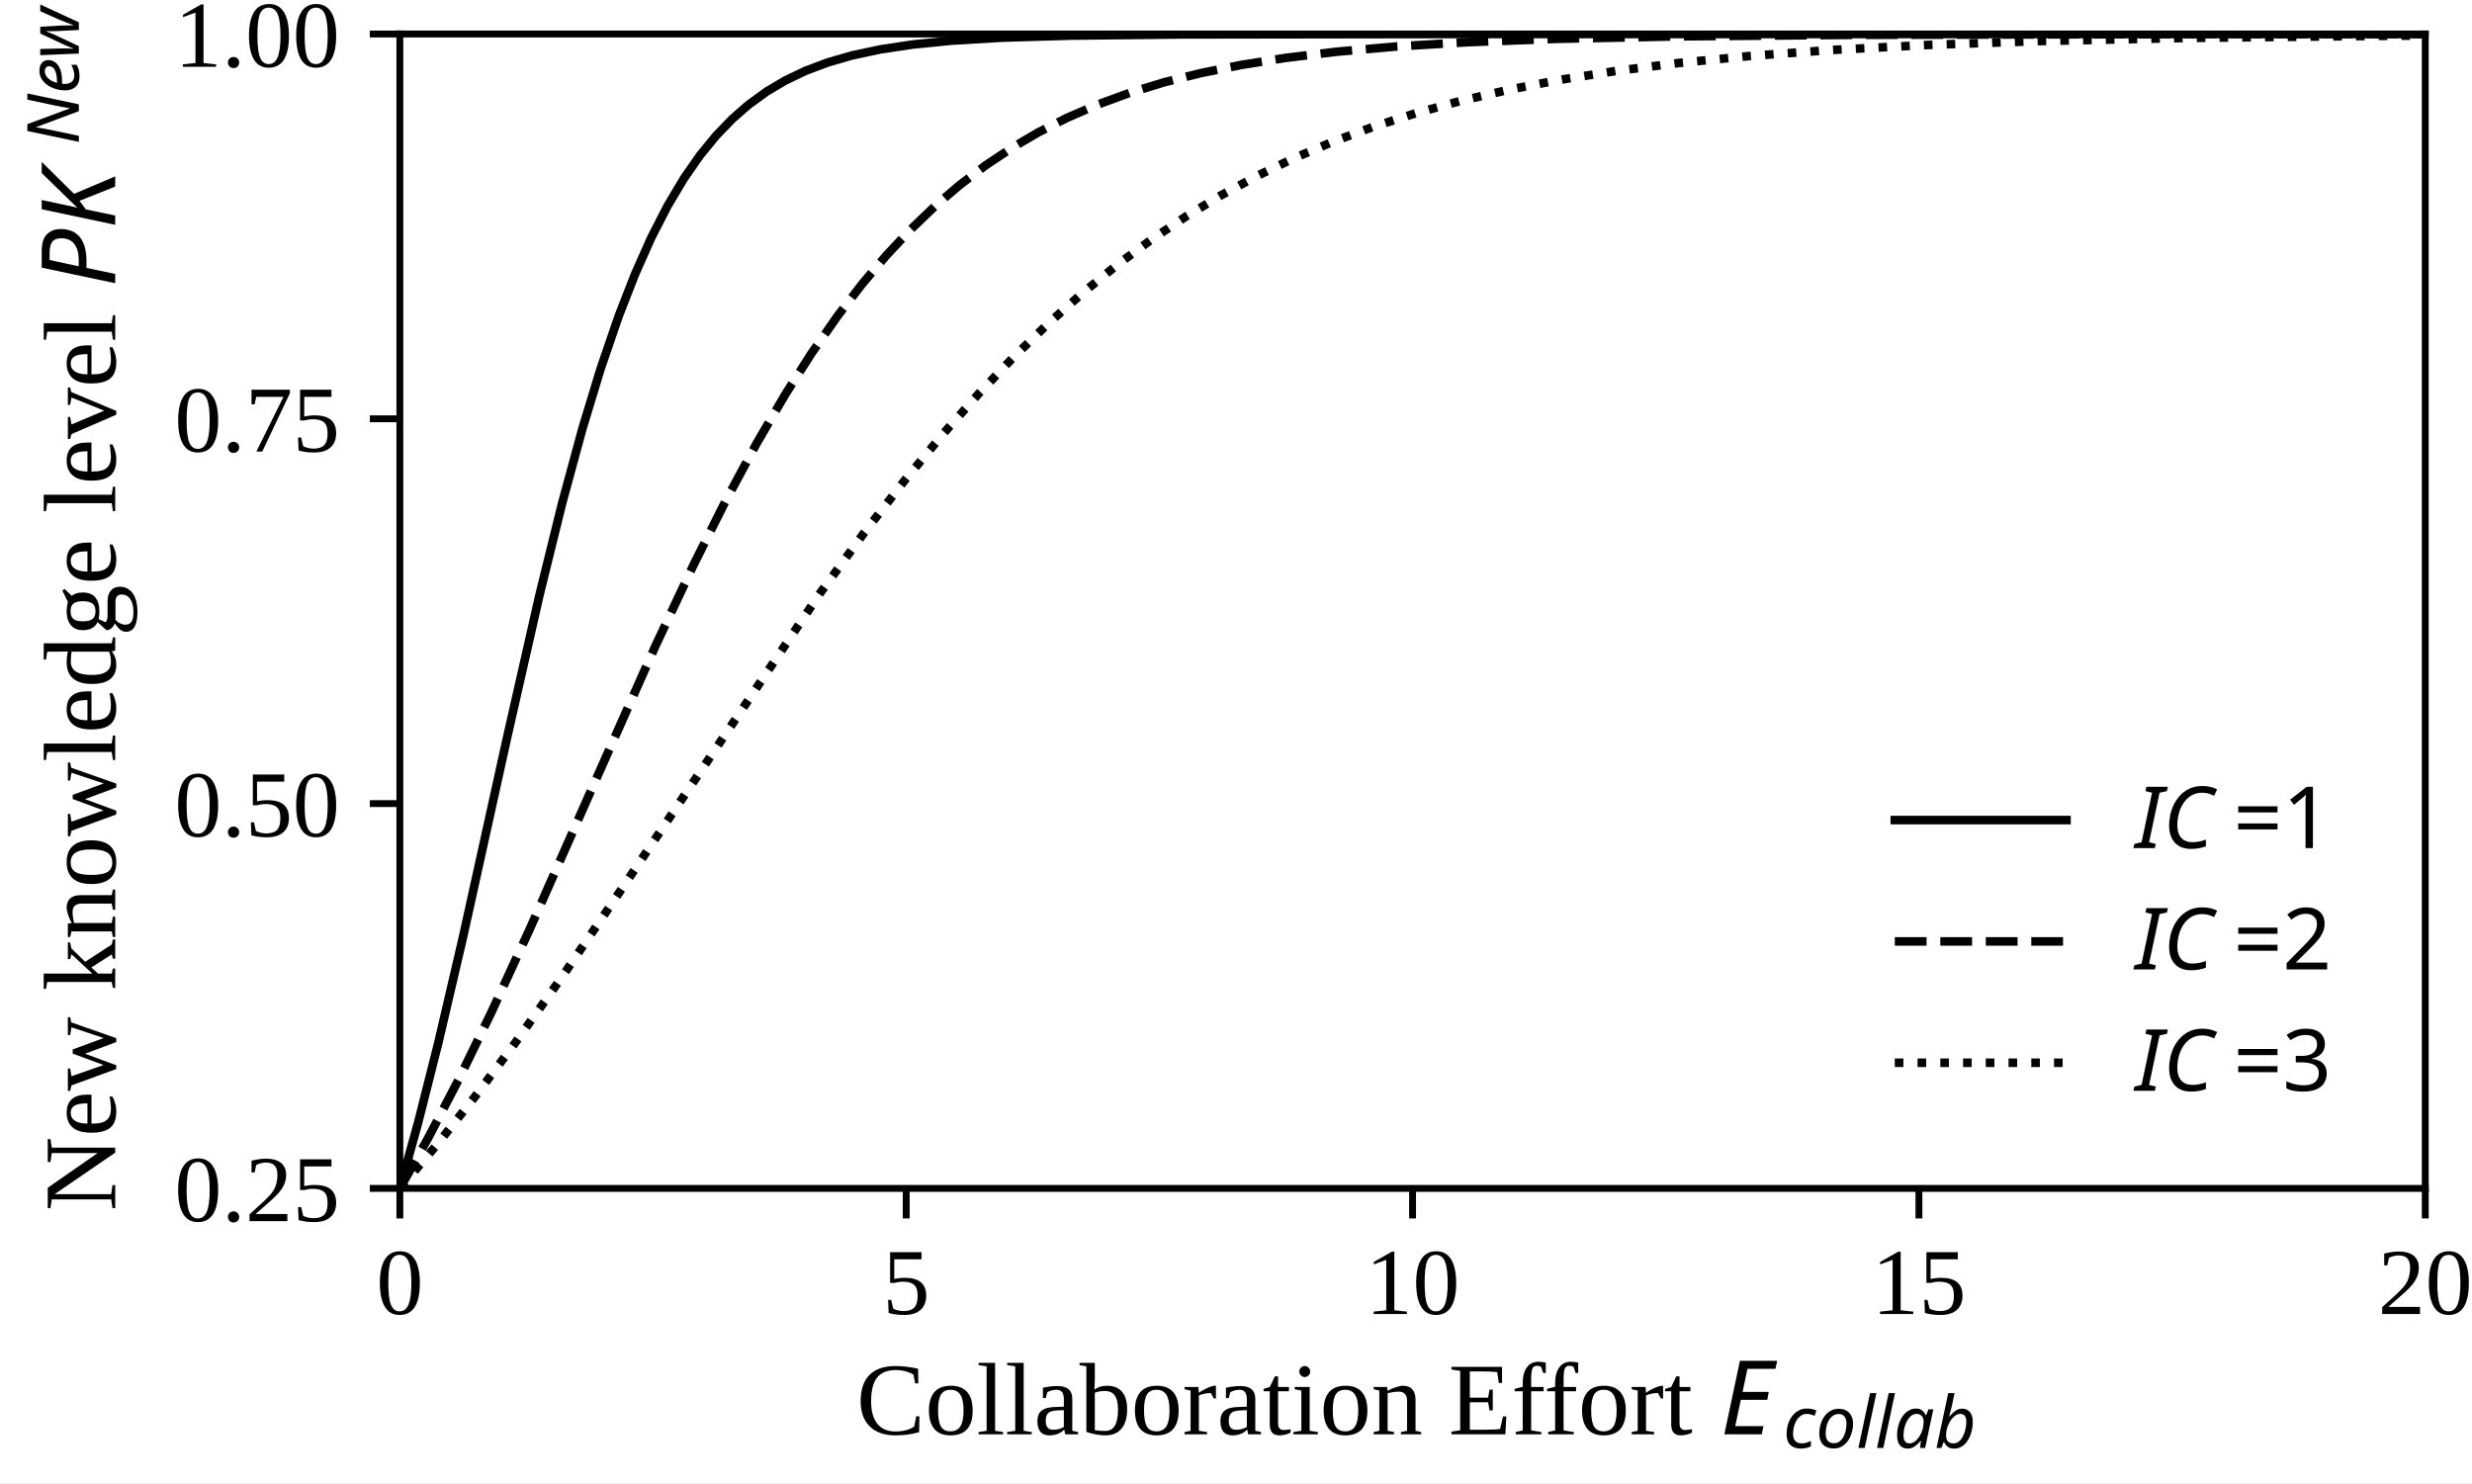
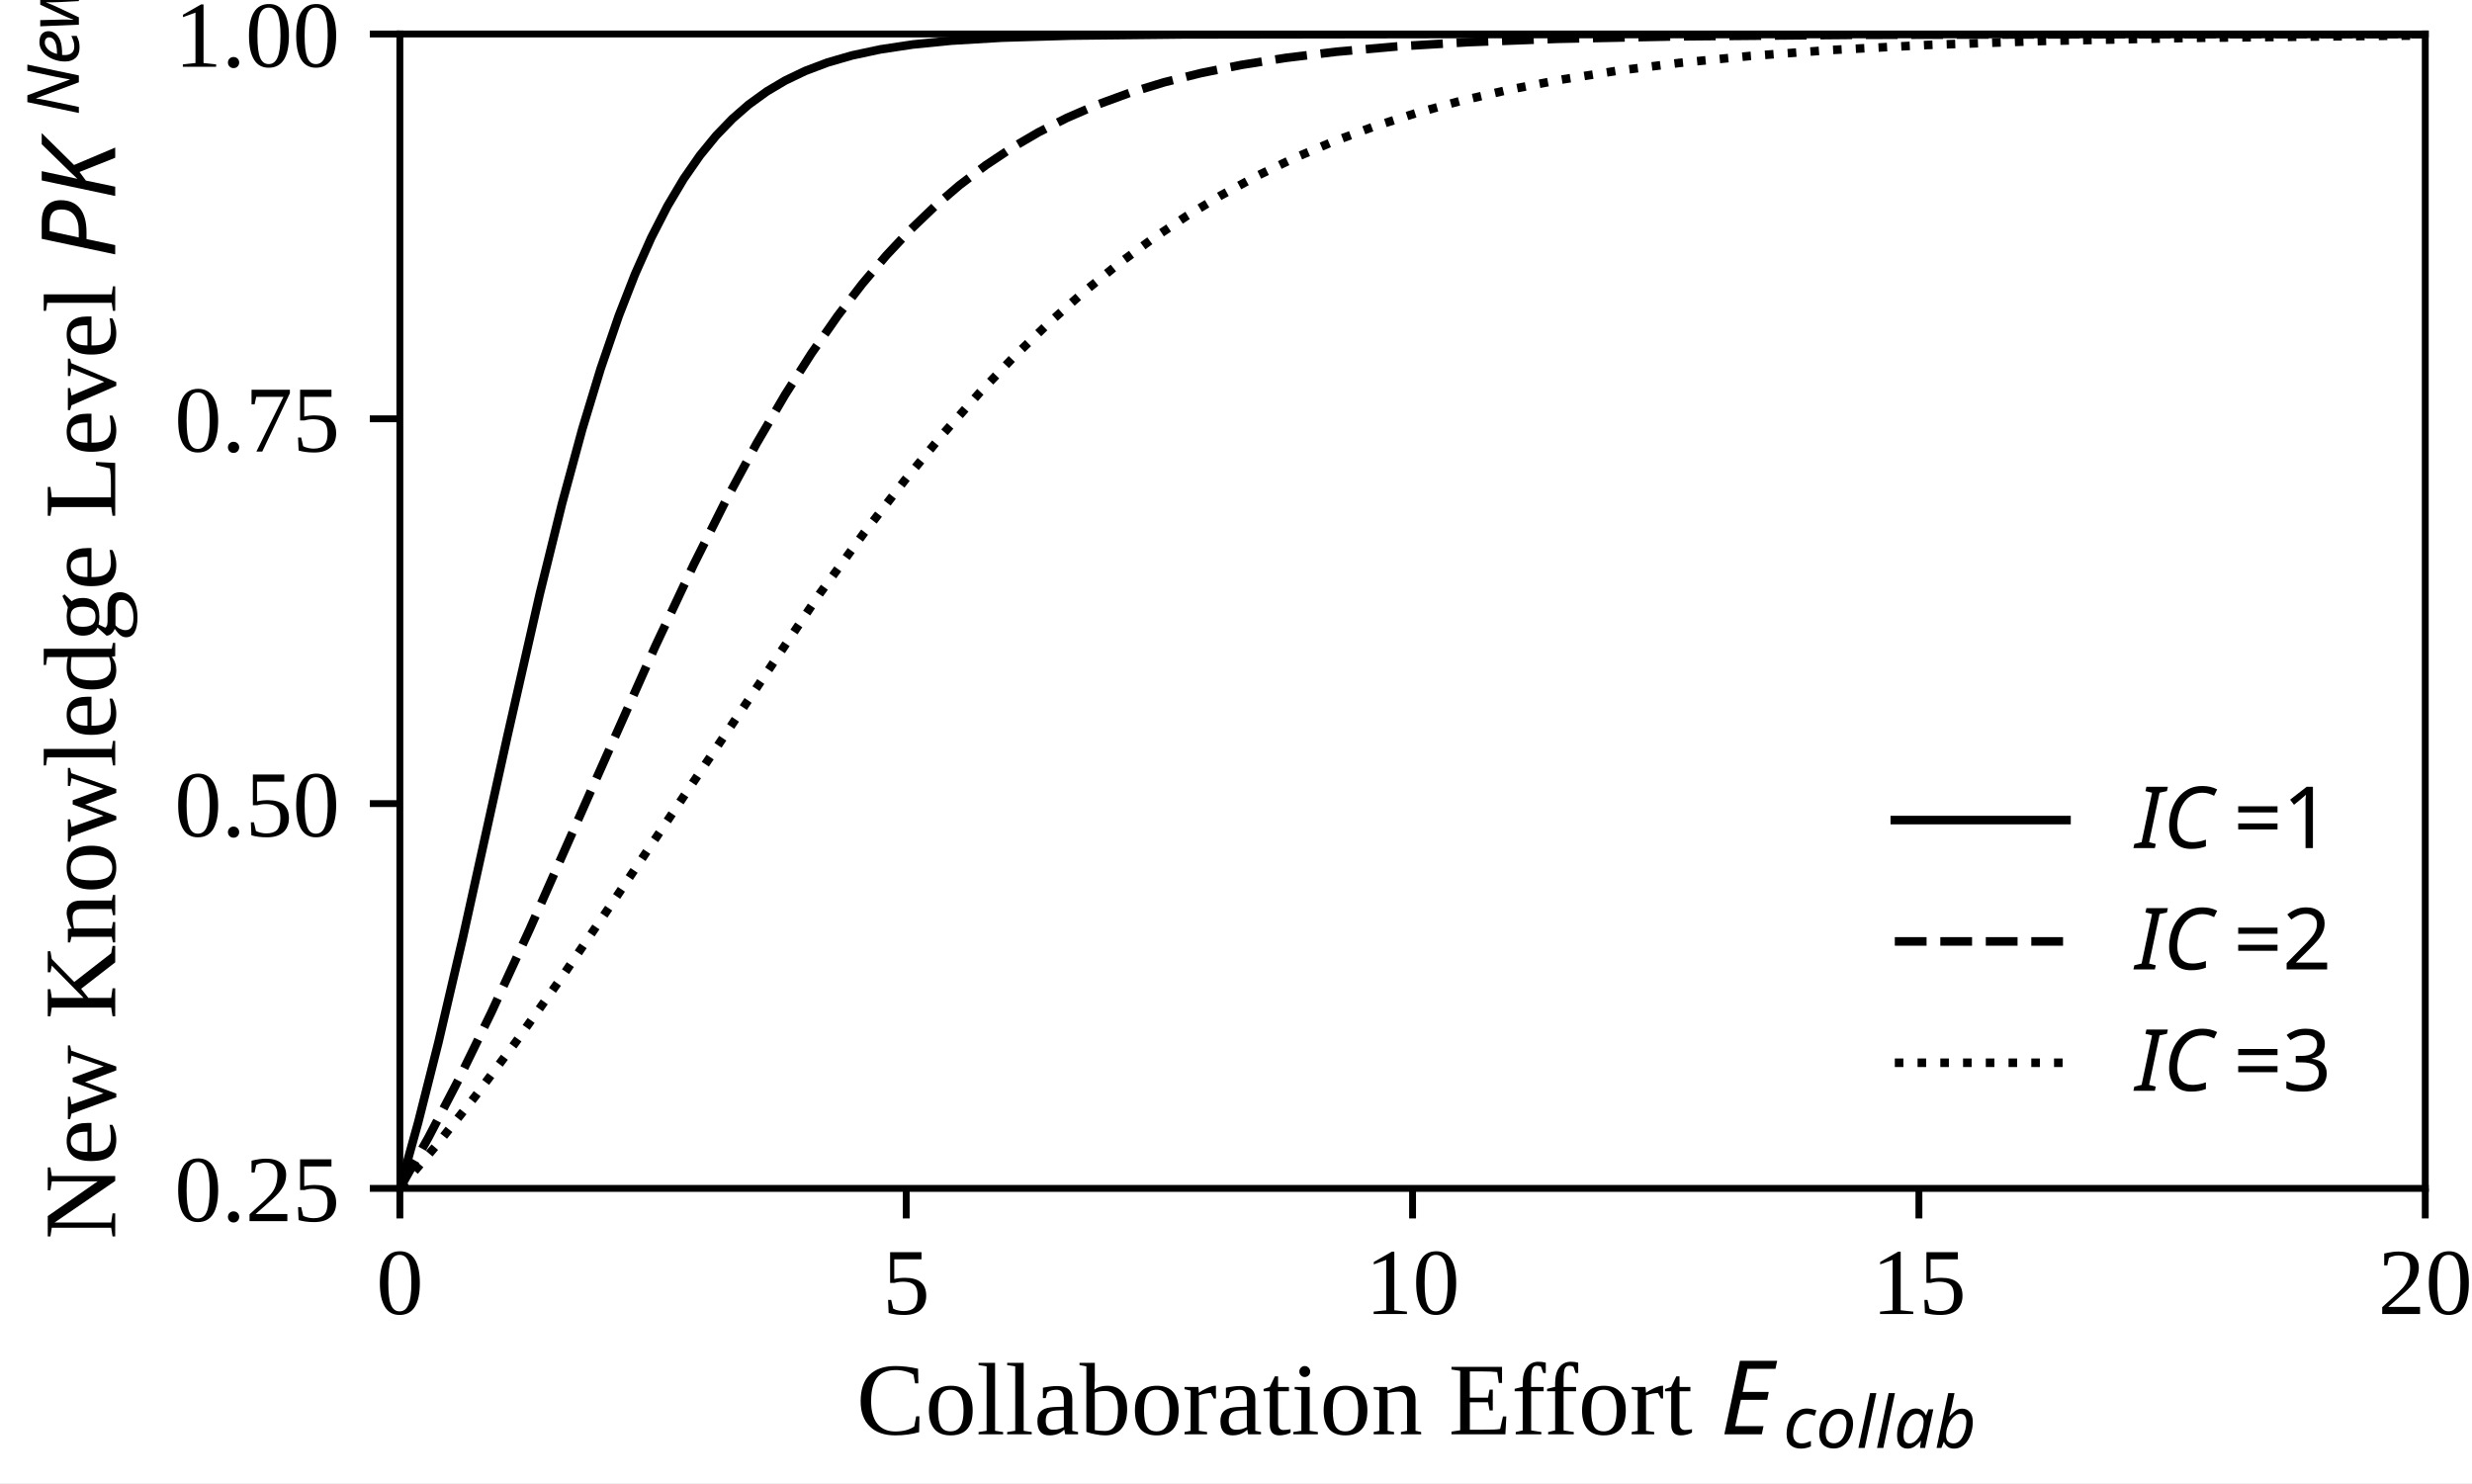
<svg xmlns="http://www.w3.org/2000/svg" xmlns:xlink="http://www.w3.org/1999/xlink" width="288pt" height="172.8pt" viewBox="0 0 288 172.8" version="1.1">
  <defs>
    <style type="text/css">*{stroke-linejoin: round; stroke-linecap: butt}</style>
  </defs>
  <g id="figure_1">
    <g id="patch_1">
      <path d="M 0 172.8  L 288 172.8  L 288 0  L 0 0  z " style="fill: #ffffff" />
    </g>
    <g id="axes_1">
      <g id="patch_2">
        <path d="M 46.586 138.472  L 282.555 138.472  L 282.555 3.96  L 46.586 3.96  z " style="fill: #ffffff" />
      </g>
      <g id="matplotlib.axis_1">
        <g id="xtick_1">
          <g id="line2d_1">
            <defs>
-               <path id="m07d9754c26" d="M 0 0  L 0 3.5  " style="stroke: #000000; stroke-width: 0.8" />
+               <path id="m983074a77e" d="M 0 0  L 0 3.5  " style="stroke: #000000; stroke-width: 0.8" />
            </defs>
            <g>
-               <use xlink:href="#m07d9754c26" x="46.586" y="138.472" style="stroke: #000000; stroke-width: 0.8" />
+               <use xlink:href="#m983074a77e" x="46.586" y="138.472" style="stroke: #000000; stroke-width: 0.8" />
            </g>
          </g>
          <g id="text_1">
            <text style="font: 11px 'Times New Roman'; text-anchor: middle" x="46.586" y="153.11" transform="rotate(-0 46.586 153.1101)">0</text>
          </g>
        </g>
        <g id="xtick_2">
          <g id="line2d_2">
            <g>
-               <use xlink:href="#m07d9754c26" x="105.578" y="138.472" style="stroke: #000000; stroke-width: 0.8" />
+               <use xlink:href="#m983074a77e" x="105.578" y="138.472" style="stroke: #000000; stroke-width: 0.8" />
            </g>
          </g>
          <g id="text_2">
            <text style="font: 11px 'Times New Roman'; text-anchor: middle" x="105.578" y="153.11" transform="rotate(-0 105.5782 153.1101)">5</text>
          </g>
        </g>
        <g id="xtick_3">
          <g id="line2d_3">
            <g>
-               <use xlink:href="#m07d9754c26" x="164.571" y="138.472" style="stroke: #000000; stroke-width: 0.8" />
+               <use xlink:href="#m983074a77e" x="164.571" y="138.472" style="stroke: #000000; stroke-width: 0.8" />
            </g>
          </g>
          <g id="text_3">
            <text style="font: 11px 'Times New Roman'; text-anchor: middle" x="164.571" y="153.11" transform="rotate(-0 164.5705 153.1101)">10</text>
          </g>
        </g>
        <g id="xtick_4">
          <g id="line2d_4">
            <g>
-               <use xlink:href="#m07d9754c26" x="223.563" y="138.472" style="stroke: #000000; stroke-width: 0.8" />
+               <use xlink:href="#m983074a77e" x="223.563" y="138.472" style="stroke: #000000; stroke-width: 0.8" />
            </g>
          </g>
          <g id="text_4">
            <text style="font: 11px 'Times New Roman'; text-anchor: middle" x="223.563" y="153.11" transform="rotate(-0 223.5627 153.1101)">15</text>
          </g>
        </g>
        <g id="xtick_5">
          <g id="line2d_5">
            <g>
-               <use xlink:href="#m07d9754c26" x="282.555" y="138.472" style="stroke: #000000; stroke-width: 0.8" />
+               <use xlink:href="#m983074a77e" x="282.555" y="138.472" style="stroke: #000000; stroke-width: 0.8" />
            </g>
          </g>
          <g id="text_5">
            <text style="font: 11px 'Times New Roman'; text-anchor: middle" x="282.555" y="153.11" transform="rotate(-0 282.555 153.1101)">20</text>
          </g>
        </g>
        <g id="text_6">
          <g transform="translate(99.7705 167.7956)">
            <text>
              <tspan style="font: 12px 'Times New Roman'" x="0 8.004 14.004 17.338 20.672 25.998 31.998 37.998 41.994 47.32 50.654 53.988 59.988 65.988 68.988 76.318 80.314 84.311 90.311 94.307 97.641" y="-0.672">Collaboration Effort </tspan>
              <tspan style="font: italic 12px 'STIXGeneral'" x="100.641" y="-0.672">E</tspan>
              <tspan style="font: italic 8.4px 'STIXGeneral'" x="107.973 111.702 115.902 118.237 120.573 124.781" y="0.917">collab</tspan>
            </text>
          </g>
        </g>
      </g>
      <g id="matplotlib.axis_2">
        <g id="ytick_1">
          <g id="line2d_6">
            <defs>
-               <path id="m5584811e3a" d="M 0 0  L -3.5 0  " style="stroke: #000000; stroke-width: 0.8" />
+               <path id="m9e77de9d2e" d="M 0 0  L -3.5 0  " style="stroke: #000000; stroke-width: 0.8" />
            </defs>
            <g>
-               <use xlink:href="#m5584811e3a" x="46.586" y="138.472" style="stroke: #000000; stroke-width: 0.8" />
+               <use xlink:href="#m9e77de9d2e" x="46.586" y="138.472" style="stroke: #000000; stroke-width: 0.8" />
            </g>
          </g>
          <g id="text_7">
            <text style="font: 11px 'Times New Roman'; text-anchor: end" x="39.586" y="142.291" transform="rotate(-0 39.586 142.2911)">0.25</text>
          </g>
        </g>
        <g id="ytick_2">
          <g id="line2d_7">
            <g>
-               <use xlink:href="#m5584811e3a" x="46.586" y="93.635" style="stroke: #000000; stroke-width: 0.8" />
+               <use xlink:href="#m9e77de9d2e" x="46.586" y="93.635" style="stroke: #000000; stroke-width: 0.8" />
            </g>
          </g>
          <g id="text_8">
            <text style="font: 11px 'Times New Roman'; text-anchor: end" x="39.586" y="97.454" transform="rotate(-0 39.586 97.45373)">0.50</text>
          </g>
        </g>
        <g id="ytick_3">
          <g id="line2d_8">
            <g>
-               <use xlink:href="#m5584811e3a" x="46.586" y="48.797" style="stroke: #000000; stroke-width: 0.8" />
+               <use xlink:href="#m9e77de9d2e" x="46.586" y="48.797" style="stroke: #000000; stroke-width: 0.8" />
            </g>
          </g>
          <g id="text_9">
            <text style="font: 11px 'Times New Roman'; text-anchor: end" x="39.586" y="52.616" transform="rotate(-0 39.586 52.6164)">0.75</text>
          </g>
        </g>
        <g id="ytick_4">
          <g id="line2d_9">
            <g>
-               <use xlink:href="#m5584811e3a" x="46.586" y="3.96" style="stroke: #000000; stroke-width: 0.8" />
+               <use xlink:href="#m9e77de9d2e" x="46.586" y="3.96" style="stroke: #000000; stroke-width: 0.8" />
            </g>
          </g>
          <g id="text_10">
            <text style="font: 11px 'Times New Roman'; text-anchor: end" x="39.586" y="7.779" transform="rotate(-0 39.586 7.779062)">1.00</text>
          </g>
        </g>
        <g id="text_11">
-           <g transform="translate(13.696 141.116) rotate(-90)">
+           <g transform="translate(13.696 144.416) rotate(-90)">
            <text>
-               <tspan style="font: 12px 'Times New Roman'" x="0 8.666 13.992 22.658 25.658 31.658 37.658 43.658 52.324 55.658 60.984 66.984 72.984 78.311 81.311 84.645 89.971 95.971 101.297 104.631" y="-0.272">New knowledge level </tspan>
-               <tspan style="font: italic 12px 'STIXGeneral'" x="107.631 114.963" y="-0.272">PK</tspan>
-               <tspan style="font: italic 8.4px 'STIXGeneral'" x="124.243 129.846 133.576" y="-4.509">New</tspan>
+               <tspan style="font: 12px 'Times New Roman'" x="0 8.666 13.992 22.658 25.658 34.324 40.324 46.324 54.99 58.324 63.65 69.65 75.65 80.977 83.977 91.307 96.633 102.633 107.959 111.293" y="-0.272">New Knowledge Level </tspan>
+               <tspan style="font: italic 12px 'STIXGeneral'" x="114.293 121.625" y="-0.272">PK</tspan>
+               <tspan style="font: italic 8.4px 'STIXGeneral'" x="130.905 136.508 140.238" y="-4.509">New</tspan>
            </text>
          </g>
        </g>
      </g>
      <g id="line2d_10">
-         <path d="M 46.586 138.472  L 48.712 130.817  L 51.074 121.477  L 53.908 109.338  L 59.105 85.823  L 62.884 69.202  L 65.482 58.673  L 67.844 49.987  L 69.97 42.985  L 72.096 36.786  L 73.986 31.941  L 75.875 27.696  L 77.765 24.01  L 79.655 20.834  L 81.544 18.116  L 83.434 15.805  L 85.324 13.848  L 87.213 12.198  L 89.339 10.656  L 91.465 9.394  L 93.827 8.261  L 96.425 7.281  L 99.26 6.461  L 102.567 5.754  L 106.346 5.185  L 110.834 4.738  L 116.739 4.388  L 124.77 4.149  L 137.761 4.011  L 169.177 3.962  L 282.555 3.96  L 282.555 3.96  " clip-path="url(#p9a314e83dc)" style="fill: none; stroke: #000000; stroke-linecap: square" />
+         <path d="M 46.586 138.472  L 48.712 130.817  L 51.074 121.477  L 53.908 109.338  L 59.105 85.823  L 62.884 69.202  L 65.482 58.673  L 67.844 49.987  L 69.97 42.985  L 72.096 36.786  L 73.986 31.941  L 75.875 27.696  L 77.765 24.01  L 79.655 20.834  L 81.544 18.116  L 83.434 15.805  L 85.324 13.848  L 87.213 12.198  L 89.339 10.656  L 91.465 9.394  L 93.827 8.261  L 96.425 7.281  L 99.26 6.461  L 102.567 5.754  L 106.346 5.185  L 110.834 4.738  L 116.739 4.388  L 124.77 4.149  L 137.761 4.011  L 169.177 3.962  L 282.555 3.96  L 282.555 3.96  " clip-path="url(#p75194d732e)" style="fill: none; stroke: #000000; stroke-linecap: square" />
      </g>
      <g id="line2d_11">
-         <path d="M 46.586 138.472  L 49.893 132.583  L 53.436 125.781  L 57.215 118.027  L 61.703 108.291  L 68.553 92.805  L 76.348 75.294  L 80.836 65.753  L 84.615 58.217  L 88.158 51.65  L 91.465 45.998  L 94.536 41.182  L 97.606 36.786  L 100.441 33.095  L 103.275 29.746  L 106.11 26.724  L 108.944 24.01  L 111.779 21.583  L 114.849 19.252  L 117.92 17.205  L 120.991 15.412  L 124.298 13.736  L 127.841 12.198  L 131.62 10.813  L 135.635 9.587  L 139.887 8.521  L 144.611 7.566  L 149.808 6.742  L 155.713 6.028  L 162.799 5.408  L 171.066 4.913  L 181.459 4.523  L 195.395 4.238  L 216.181 4.057  L 256.1 3.973  L 282.555 3.963  L 282.555 3.963  " clip-path="url(#p9a314e83dc)" style="fill: none; stroke-dasharray: 3.7,1.6; stroke-dashoffset: 0; stroke: #000000" />
+         <path d="M 46.586 138.472  L 49.893 132.583  L 53.436 125.781  L 57.215 118.027  L 61.703 108.291  L 68.553 92.805  L 76.348 75.294  L 80.836 65.753  L 84.615 58.217  L 88.158 51.65  L 91.465 45.998  L 94.536 41.182  L 97.606 36.786  L 100.441 33.095  L 103.275 29.746  L 106.11 26.724  L 108.944 24.01  L 111.779 21.583  L 114.849 19.252  L 117.92 17.205  L 120.991 15.412  L 124.298 13.736  L 127.841 12.198  L 131.62 10.813  L 135.635 9.587  L 139.887 8.521  L 144.611 7.566  L 149.808 6.742  L 155.713 6.028  L 162.799 5.408  L 171.066 4.913  L 181.459 4.523  L 195.395 4.238  L 216.181 4.057  L 256.1 3.973  L 282.555 3.963  L 282.555 3.963  " clip-path="url(#p75194d732e)" style="fill: none; stroke-dasharray: 3.7,1.6; stroke-dashoffset: 0; stroke: #000000" />
      </g>
      <g id="line2d_12">
-         <path d="M 46.586 138.472  L 50.838 133.453  L 55.326 127.795  L 60.05 121.477  L 65.482 113.817  L 71.86 104.422  L 95.48 69.202  L 100.677 62.078  L 105.401 55.971  L 109.889 50.537  L 114.141 45.741  L 118.156 41.537  L 122.172 37.653  L 126.187 34.085  L 130.203 30.825  L 134.218 27.862  L 138.234 25.18  L 142.249 22.762  L 146.501 20.47  L 150.752 18.433  L 155.24 16.533  L 159.964 14.785  L 164.925 13.196  L 170.121 11.769  L 175.79 10.453  L 181.695 9.31  L 188.309 8.261  L 195.631 7.333  L 203.899 6.521  L 213.347 5.826  L 224.449 5.245  L 237.676 4.783  L 254.683 4.423  L 277.831 4.172  L 282.555 4.14  L 282.555 4.14  " clip-path="url(#p9a314e83dc)" style="fill: none; stroke-dasharray: 1,1.65; stroke-dashoffset: 0; stroke: #000000" />
+         <path d="M 46.586 138.472  L 50.838 133.453  L 55.326 127.795  L 60.05 121.477  L 65.482 113.817  L 71.86 104.422  L 95.48 69.202  L 100.677 62.078  L 105.401 55.971  L 109.889 50.537  L 114.141 45.741  L 118.156 41.537  L 122.172 37.653  L 126.187 34.085  L 130.203 30.825  L 134.218 27.862  L 138.234 25.18  L 142.249 22.762  L 146.501 20.47  L 150.752 18.433  L 155.24 16.533  L 159.964 14.785  L 164.925 13.196  L 170.121 11.769  L 175.79 10.453  L 181.695 9.31  L 188.309 8.261  L 195.631 7.333  L 203.899 6.521  L 213.347 5.826  L 224.449 5.245  L 237.676 4.783  L 254.683 4.423  L 277.831 4.172  L 282.555 4.14  L 282.555 4.14  " clip-path="url(#p75194d732e)" style="fill: none; stroke-dasharray: 1,1.65; stroke-dashoffset: 0; stroke: #000000" />
      </g>
      <g id="patch_3">
        <path d="M 46.586 138.472  L 46.586 3.96  " style="fill: none; stroke: #000000; stroke-width: 0.8; stroke-linejoin: miter; stroke-linecap: square" />
      </g>
      <g id="patch_4">
        <path d="M 282.555 138.472  L 282.555 3.96  " style="fill: none; stroke: #000000; stroke-width: 0.8; stroke-linejoin: miter; stroke-linecap: square" />
      </g>
      <g id="patch_5">
        <path d="M 46.586 138.472  L 282.555 138.472  " style="fill: none; stroke: #000000; stroke-width: 0.8; stroke-linejoin: miter; stroke-linecap: square" />
      </g>
      <g id="patch_6">
        <path d="M 46.586 3.96  L 282.555 3.96  " style="fill: none; stroke: #000000; stroke-width: 0.8; stroke-linejoin: miter; stroke-linecap: square" />
      </g>
      <g id="legend_1">
        <g id="line2d_13">
          <path d="M 220.755 95.555  L 230.755 95.555  L 240.755 95.555  " style="fill: none; stroke: #000000; stroke-linecap: square" />
        </g>
        <g id="text_12">
          <g transform="translate(248.755 99.05481)">
            <text>
              <tspan style="font: italic 10px 'STIXGeneral'" x="0 3.33" y="-0.234">IC</tspan>
              <tspan style="font: 10px 'STIXGeneral'" x="11.444 19.738" y="-0.234">=1</tspan>
            </text>
          </g>
        </g>
        <g id="line2d_14">
          <path d="M 220.755 109.694  L 230.755 109.694  L 240.755 109.694  " style="fill: none; stroke-dasharray: 3.7,1.6; stroke-dashoffset: 0; stroke: #000000" />
        </g>
        <g id="text_13">
          <g transform="translate(248.755 113.1939)">
            <text>
              <tspan style="font: italic 10px 'STIXGeneral'" x="0 3.33" y="-0.234">IC</tspan>
              <tspan style="font: 10px 'STIXGeneral'" x="11.444 19.738" y="-0.234">=2</tspan>
            </text>
          </g>
        </g>
        <g id="line2d_15">
          <path d="M 220.755 123.833  L 230.755 123.833  L 240.755 123.833  " style="fill: none; stroke-dasharray: 1,1.65; stroke-dashoffset: 0; stroke: #000000" />
        </g>
        <g id="text_14">
          <g transform="translate(248.755 127.3329)">
            <text>
              <tspan style="font: italic 10px 'STIXGeneral'" x="0 3.33" y="-0.234">IC</tspan>
              <tspan style="font: 10px 'STIXGeneral'" x="11.444 19.738" y="-0.234">=3</tspan>
            </text>
          </g>
        </g>
      </g>
    </g>
  </g>
  <defs>
-     <clipPath id="p9a314e83dc">
+     <clipPath id="p75194d732e">
      <rect x="46.586" y="3.96" width="235.969" height="134.512" />
    </clipPath>
  </defs>
</svg>
